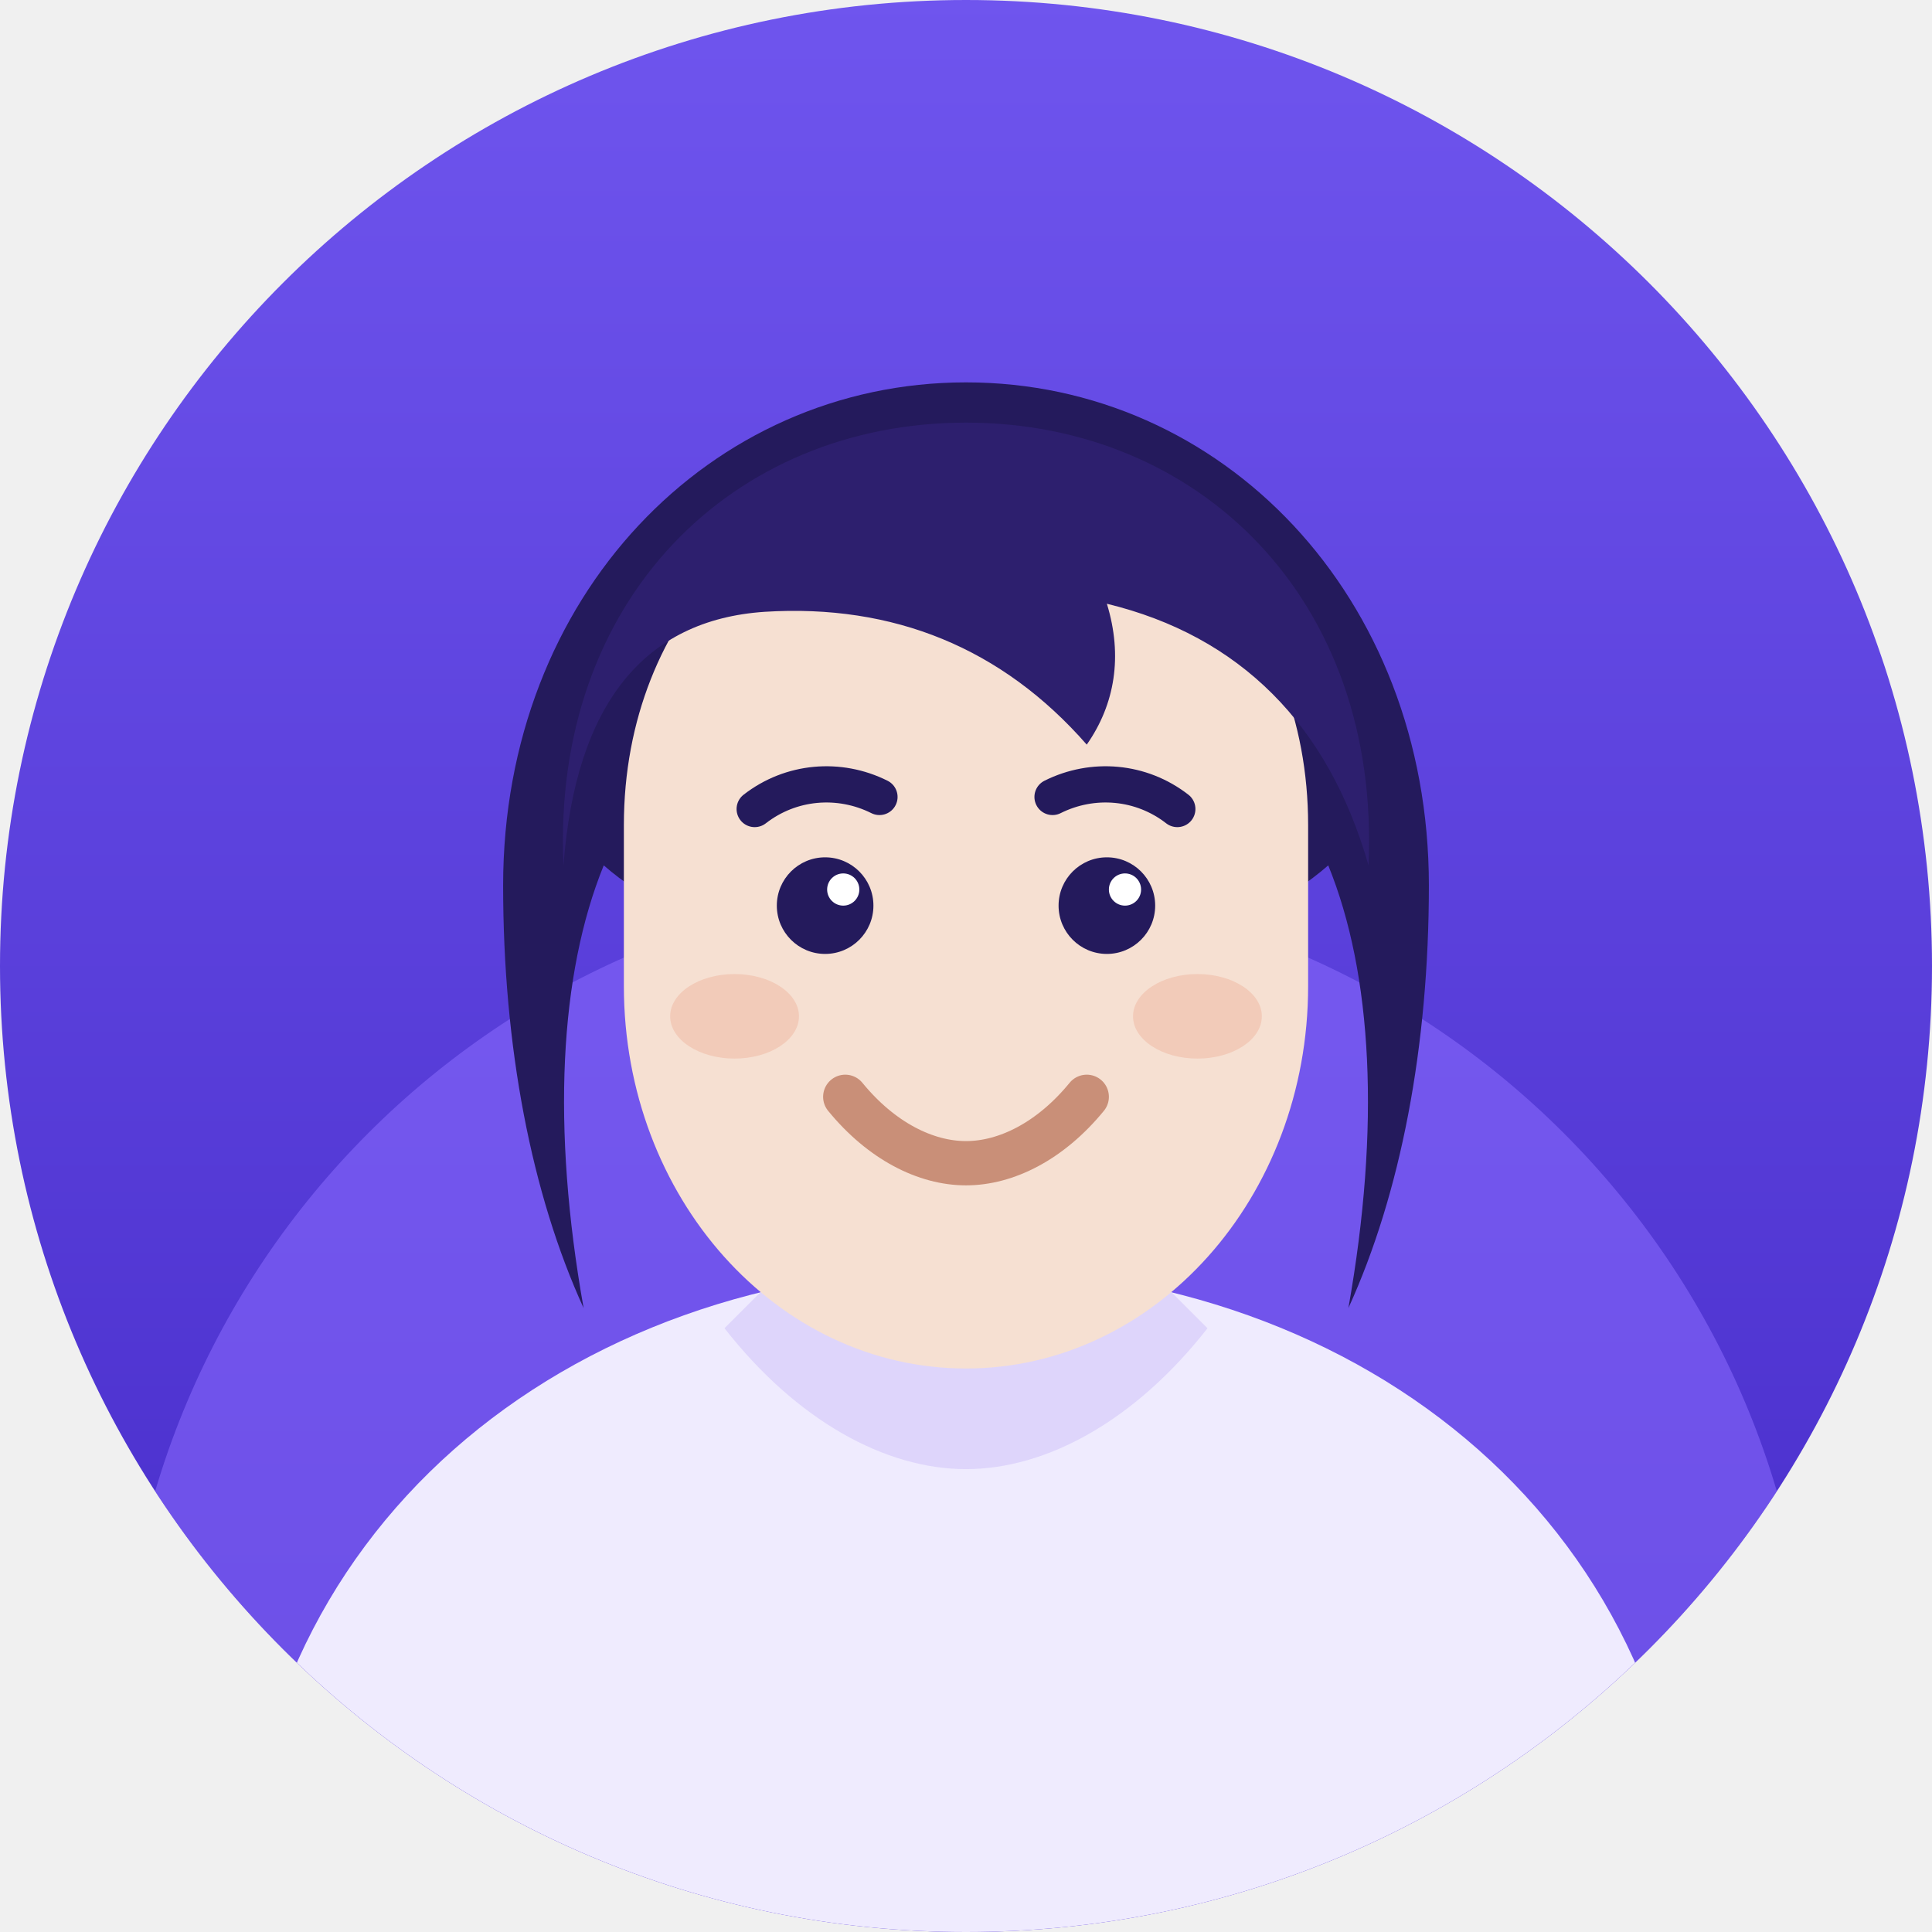
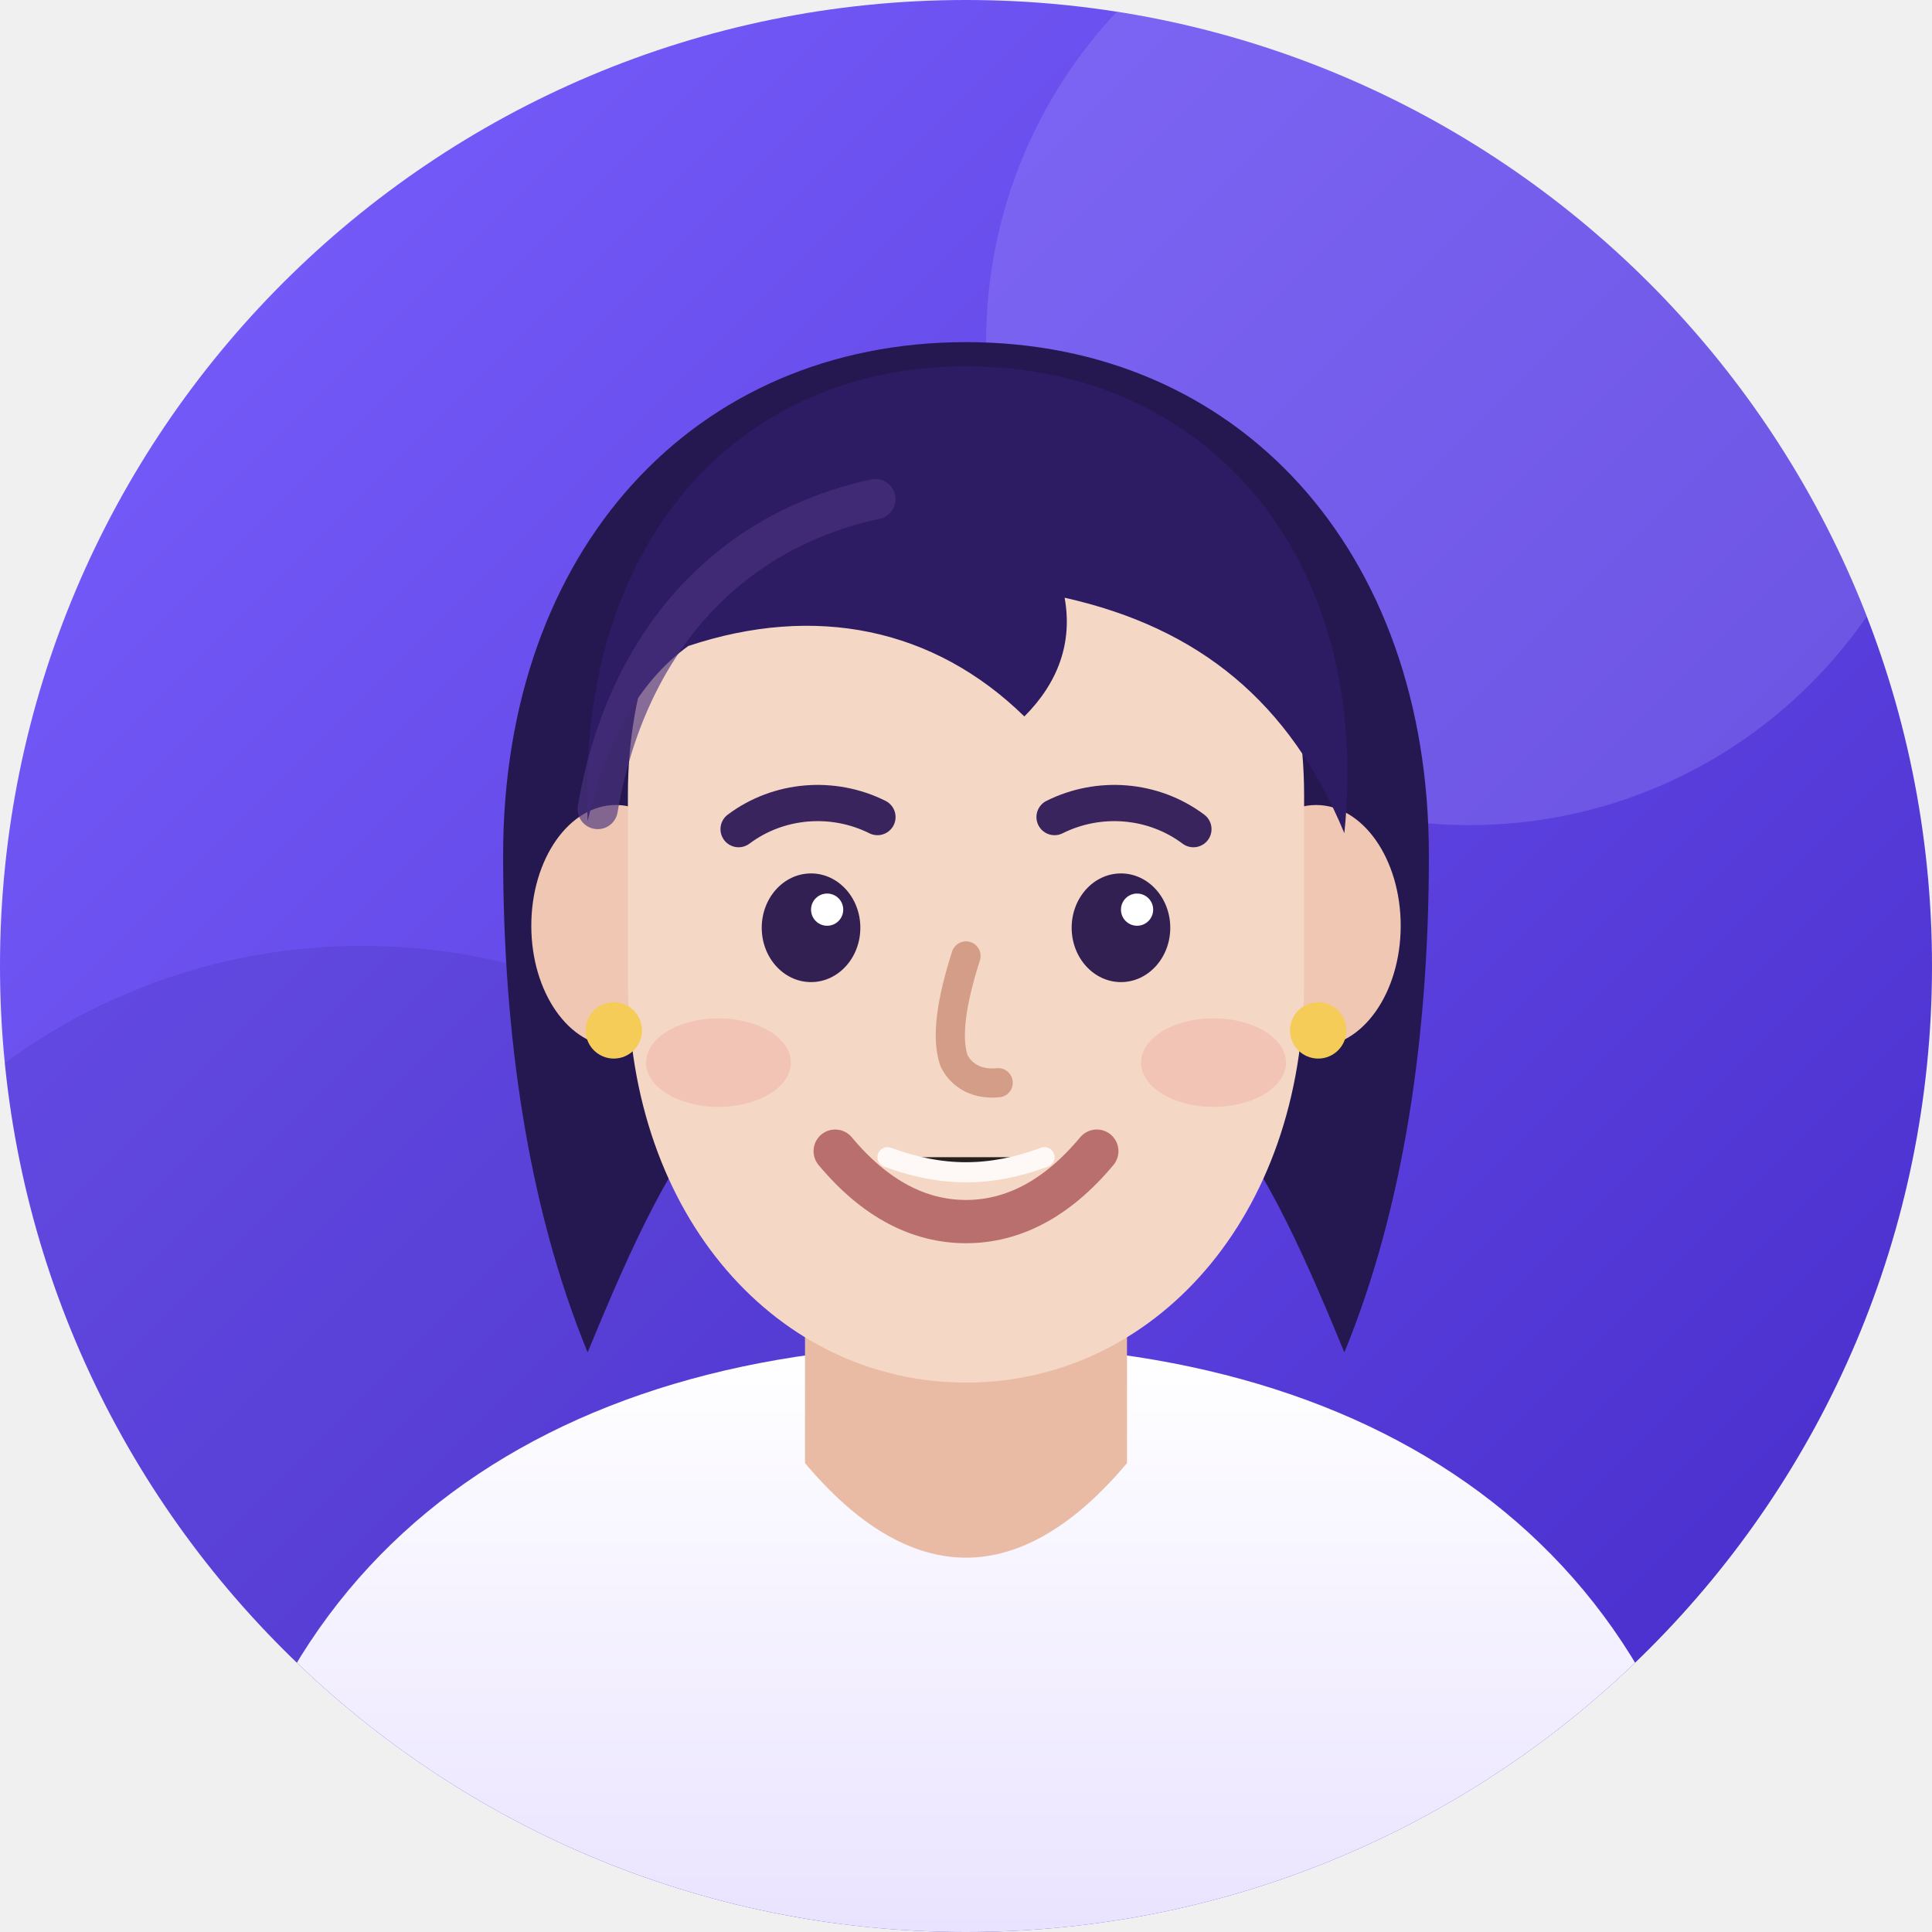
<svg xmlns="http://www.w3.org/2000/svg" viewBox="0 0 96 96" role="img" aria-label="Sarah, the Web99 assistant">
  <defs>
-     <linearGradient id="sky" x1="0" y1="0" x2="0" y2="1">
-       <stop offset="0" stop-color="#6f55ee" />
+     <linearGradient id="bg" x1="0" y1="0" x2="1" y2="1">
+       <stop offset="0" stop-color="#7b61ff" />
      <stop offset="1" stop-color="#4429c7" />
+     </linearGradient>
+     <linearGradient id="shirt" x1="0" y1="0" x2="0" y2="1">
+       <stop offset="0" stop-color="#ffffff" />
+       <stop offset="1" stop-color="#e8e1ff" />
    </linearGradient>
    <clipPath id="round">
      <circle cx="48" cy="48" r="48" />
    </clipPath>
  </defs>
  <g clip-path="url(#round)">
-     <circle cx="48" cy="48" r="48" fill="url(#sky)" />
-     <circle cx="48" cy="86" r="42" fill="#8b6cff" opacity=".55" />
-     <path d="M12 96c0-19.9 16.1-33 36-33s36 13.1 36 33z" fill="#efebfe" />
-     <path d="M36 66c3.6 4.6 8 7 12 7s8.4-2.4 12-7l-4-4H40z" fill="#ded5fb" />
-     <path d="M25 44c0-14.4 10.3-25 23-25s23 10.6 23 25c0 8-1.4 15.3-4 21 1.6-9 1.2-16.6-1-22-3.9 3.4-10.2 5-18 5s-14.1-1.6-18-5c-2.2 5.4-2.6 13-1 22-2.6-5.7-4-13-4-21z" fill="#241a5c" />
-     <path d="M31 41c0-10.5 7.6-18 17-18s17 7.5 17 18v8c0 10.5-7.6 19-17 19s-17-8.5-17-19z" fill="#f6e0d2" />
-     <path d="M28 43c-.6-13.2 8.4-22 20-22s20.6 8.8 20 22c-2-7-6.4-11.4-13-13 .8 2.6.4 5-1 7-4.2-4.8-9.6-7-16-6.6-6 .4-9.4 4.6-10 12.6z" fill="#2d1f6e" />
-     <circle cx="41" cy="45" r="2.4" fill="#241a5c" />
-     <circle cx="55" cy="45" r="2.4" fill="#241a5c" />
-     <circle cx="41.9" cy="44.2" r=".8" fill="#fff" />
-     <circle cx="55.9" cy="44.2" r=".8" fill="#fff" />
-     <path d="M37.5 40.2c1.8-1.4 4.2-1.6 6.2-.6M52.3 39.6c2-1 4.4-.8 6.2.6" stroke="#241a5c" stroke-width="1.8" stroke-linecap="round" fill="none" />
-     <path d="M42 54.5c1.8 2.2 4 3.3 6 3.3s4.2-1.1 6-3.3" stroke="#c98f78" stroke-width="2.2" stroke-linecap="round" fill="none" />
-     <ellipse cx="36.5" cy="50.5" rx="3.2" ry="2.1" fill="#efb9a4" opacity=".55" />
-     <ellipse cx="59.5" cy="50.5" rx="3.2" ry="2.1" fill="#efb9a4" opacity=".55" />
+     <circle cx="48" cy="48" r="48" fill="url(#bg)" />
+     <circle cx="73" cy="17" r="24" fill="#a897ff" opacity=".28" />
+     <circle cx="18" cy="77" r="30" fill="#2d1b8f" opacity=".16" />
+     <path d="M10 98c1.8-20.7 17.1-31.2 38-31.2S84.2 77.3 86 98z" fill="url(#shirt)" />
+     <path d="M40 61.5h16v11.2c-2.6 3.1-5.3 4.7-8 4.7s-5.4-1.6-8-4.7z" fill="#e9bba4" />
+     <path d="M25 42.5c0-15.2 9.5-25.5 23-25.5s23 10.3 23 25.5c0 8.8-1.2 17.4-4.2 24.7-2.3-5.6-4.2-9.7-6.8-12.5H36c-2.6 2.8-4.5 6.9-6.8 12.5C26.2 59.9 25 51.3 25 42.5z" fill="#251750" />
+     <ellipse cx="30.6" cy="46" rx="4.2" ry="6" fill="#efc7b3" />
+     <ellipse cx="65.4" cy="46" rx="4.2" ry="6" fill="#efc7b3" />
+     <path d="M31.2 39.5c0-11 7.4-18.9 16.8-18.9s16.8 7.9 16.8 18.9v9.2c0 11.8-7.5 20-16.8 20s-16.8-8.2-16.8-20z" fill="#f5d7c6" />
+     <path d="M29.2 40.8C28.6 26.9 36.7 18.2 48 18.2c12 0 20.2 9.5 18.8 23.2-2.7-6.5-7.2-10.2-13.9-11.7.4 2.2-.3 4.2-2 5.9-4.5-4.4-10.4-5.6-16.7-3.5-2.5 1.8-4.1 4.8-5 8.7z" fill="#2d1b63" />
+     <path d="M29.7 40.2c1.4-8.2 6.4-13.8 13.8-15.4" stroke="#49327e" stroke-width="2" stroke-linecap="round" fill="none" opacity=".65" />
+     <path d="M36.7 41.2c2-1.5 4.7-1.7 6.9-.6M52.4 40.6c2.2-1.1 4.9-.9 6.9.6" stroke="#39245e" stroke-width="1.8" stroke-linecap="round" fill="none" />
+     <ellipse cx="40.3" cy="46.1" rx="2.45" ry="2.7" fill="#332052" />
+     <ellipse cx="55.7" cy="46.1" rx="2.45" ry="2.7" fill="#332052" />
+     <circle cx="41.1" cy="45.2" r=".8" fill="#fff" />
+     <circle cx="56.5" cy="45.2" r=".8" fill="#fff" />
+     <path d="M48 47.5c-.7 2.2-1 4-.6 5.2.4.8 1.2 1.2 2.2 1.1" stroke="#d49d87" stroke-width="1.45" stroke-linecap="round" fill="none" />
+     <path d="M41.5 57.2c2 2.4 4.2 3.5 6.5 3.5s4.5-1.1 6.5-3.5" stroke="#b96f6d" stroke-width="2.15" stroke-linecap="round" fill="none" />
+     <path d="M44.1 57.5c2.7 1 5.1 1 7.8 0" stroke="#fff" stroke-width="1" stroke-linecap="round" opacity=".85" />
+     <ellipse cx="35.7" cy="52.8" rx="3.6" ry="2.2" fill="#efa99f" opacity=".42" />
+     <ellipse cx="60.3" cy="52.8" rx="3.6" ry="2.2" fill="#efa99f" opacity=".42" />
+     <circle cx="30.5" cy="51.2" r="1.4" fill="#f4cc57" />
+     <circle cx="65.5" cy="51.2" r="1.4" fill="#f4cc57" />
  </g>
</svg>
